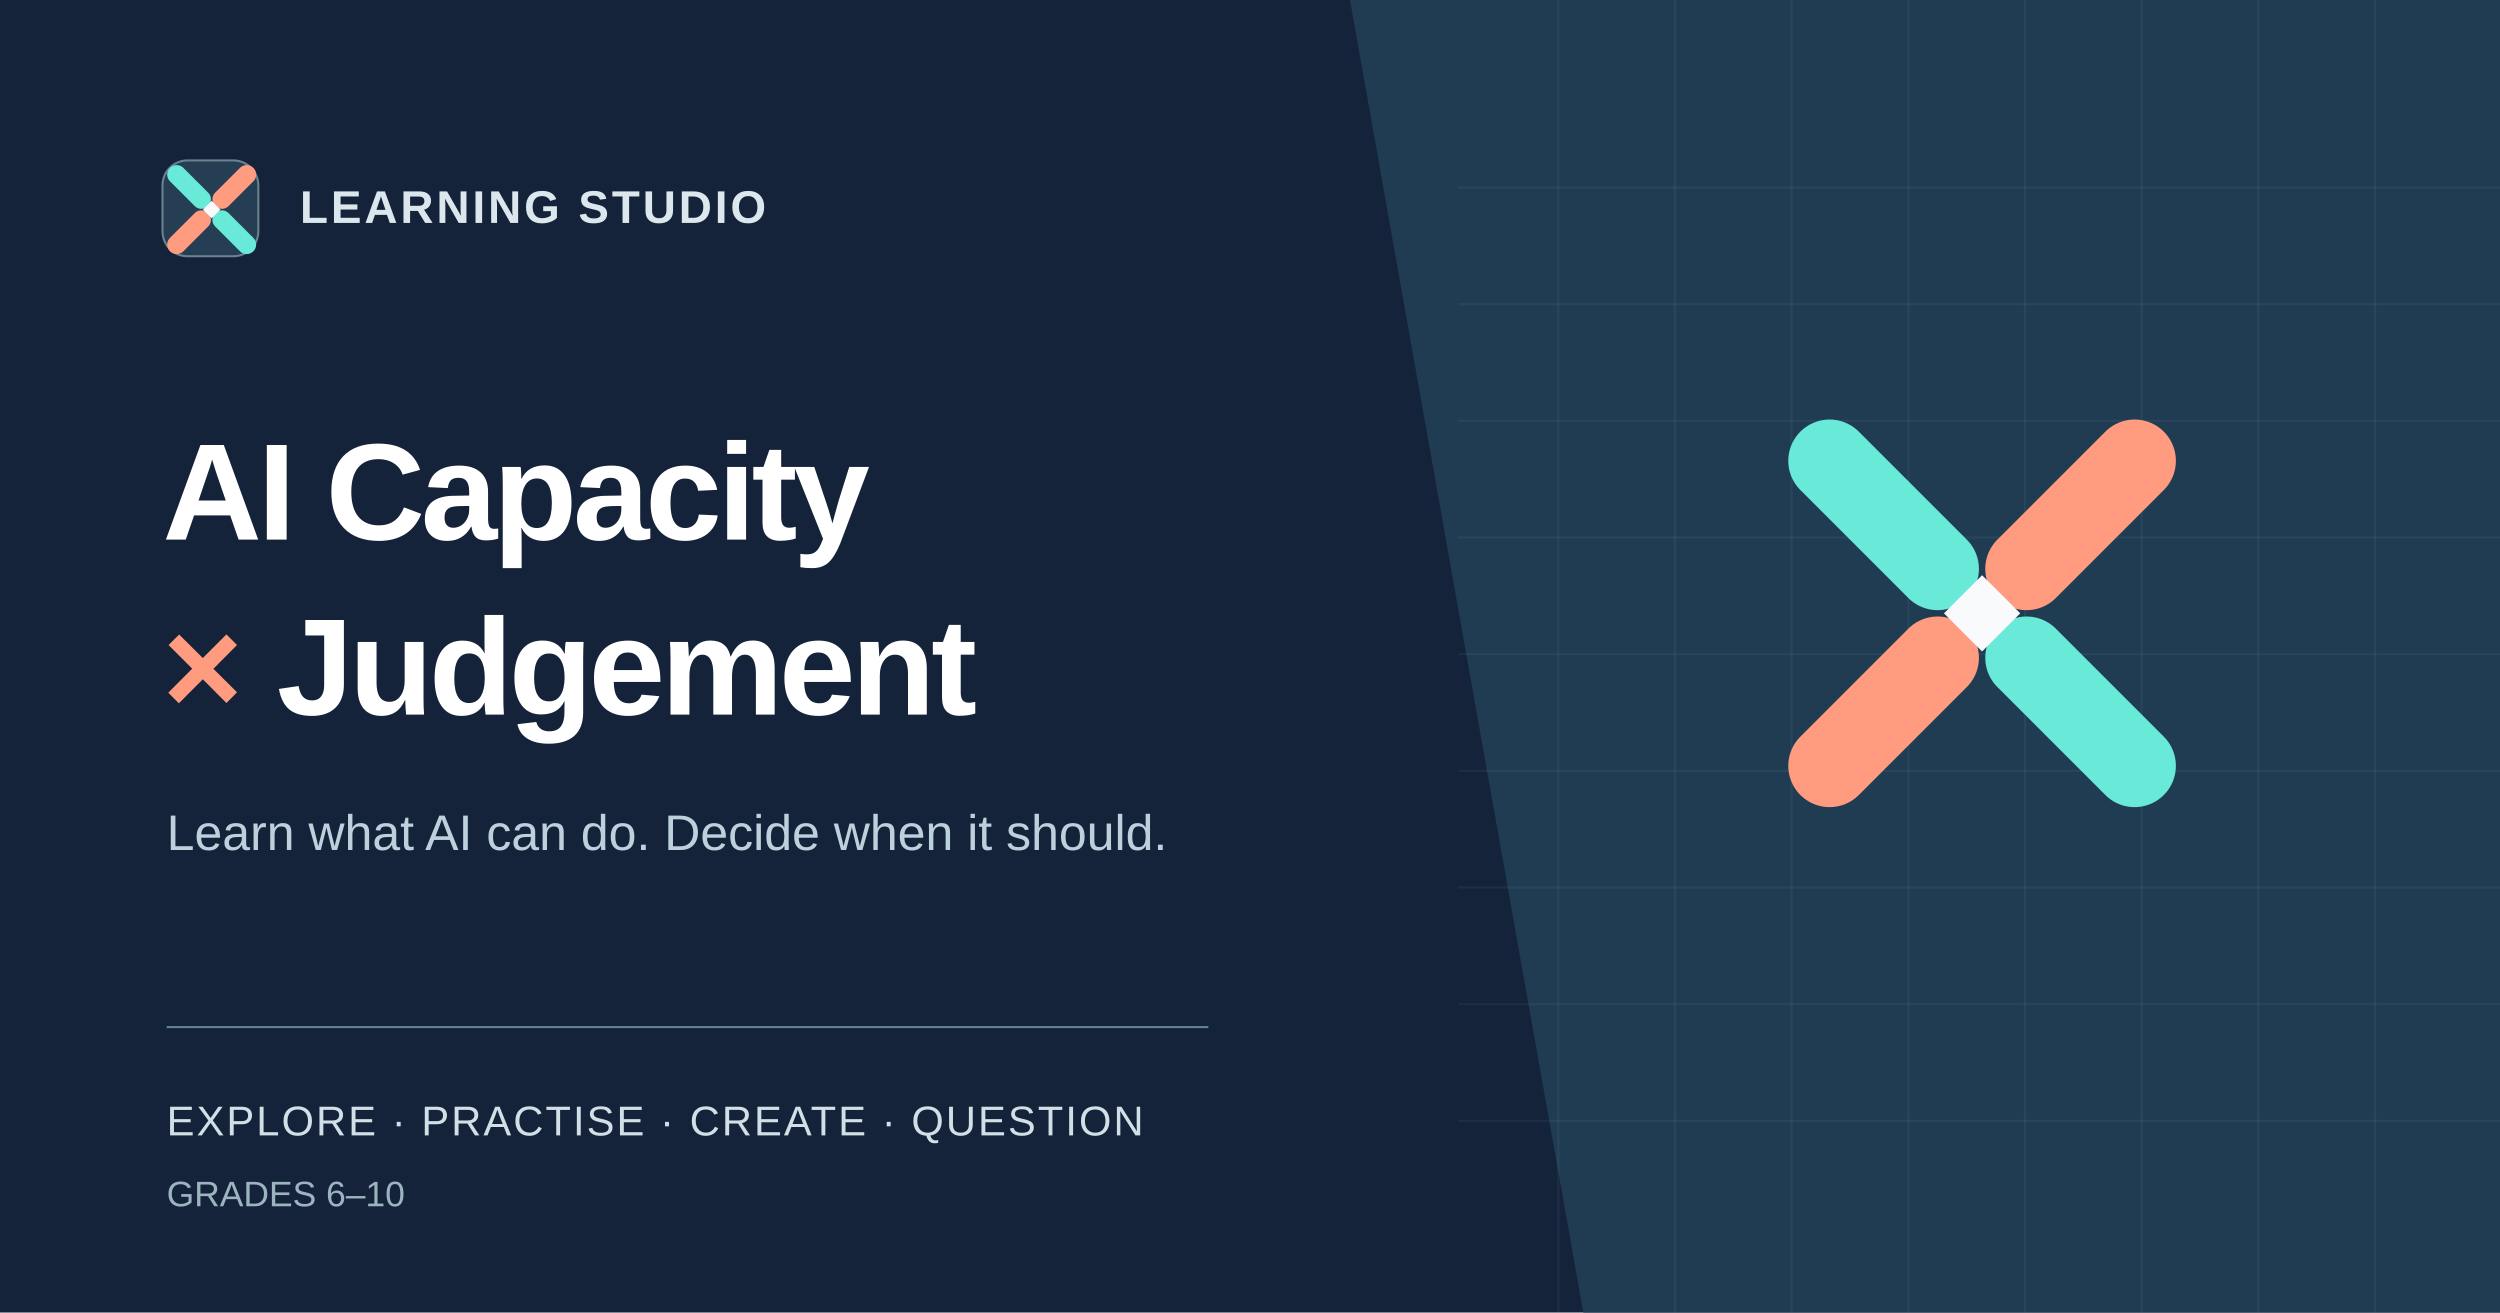
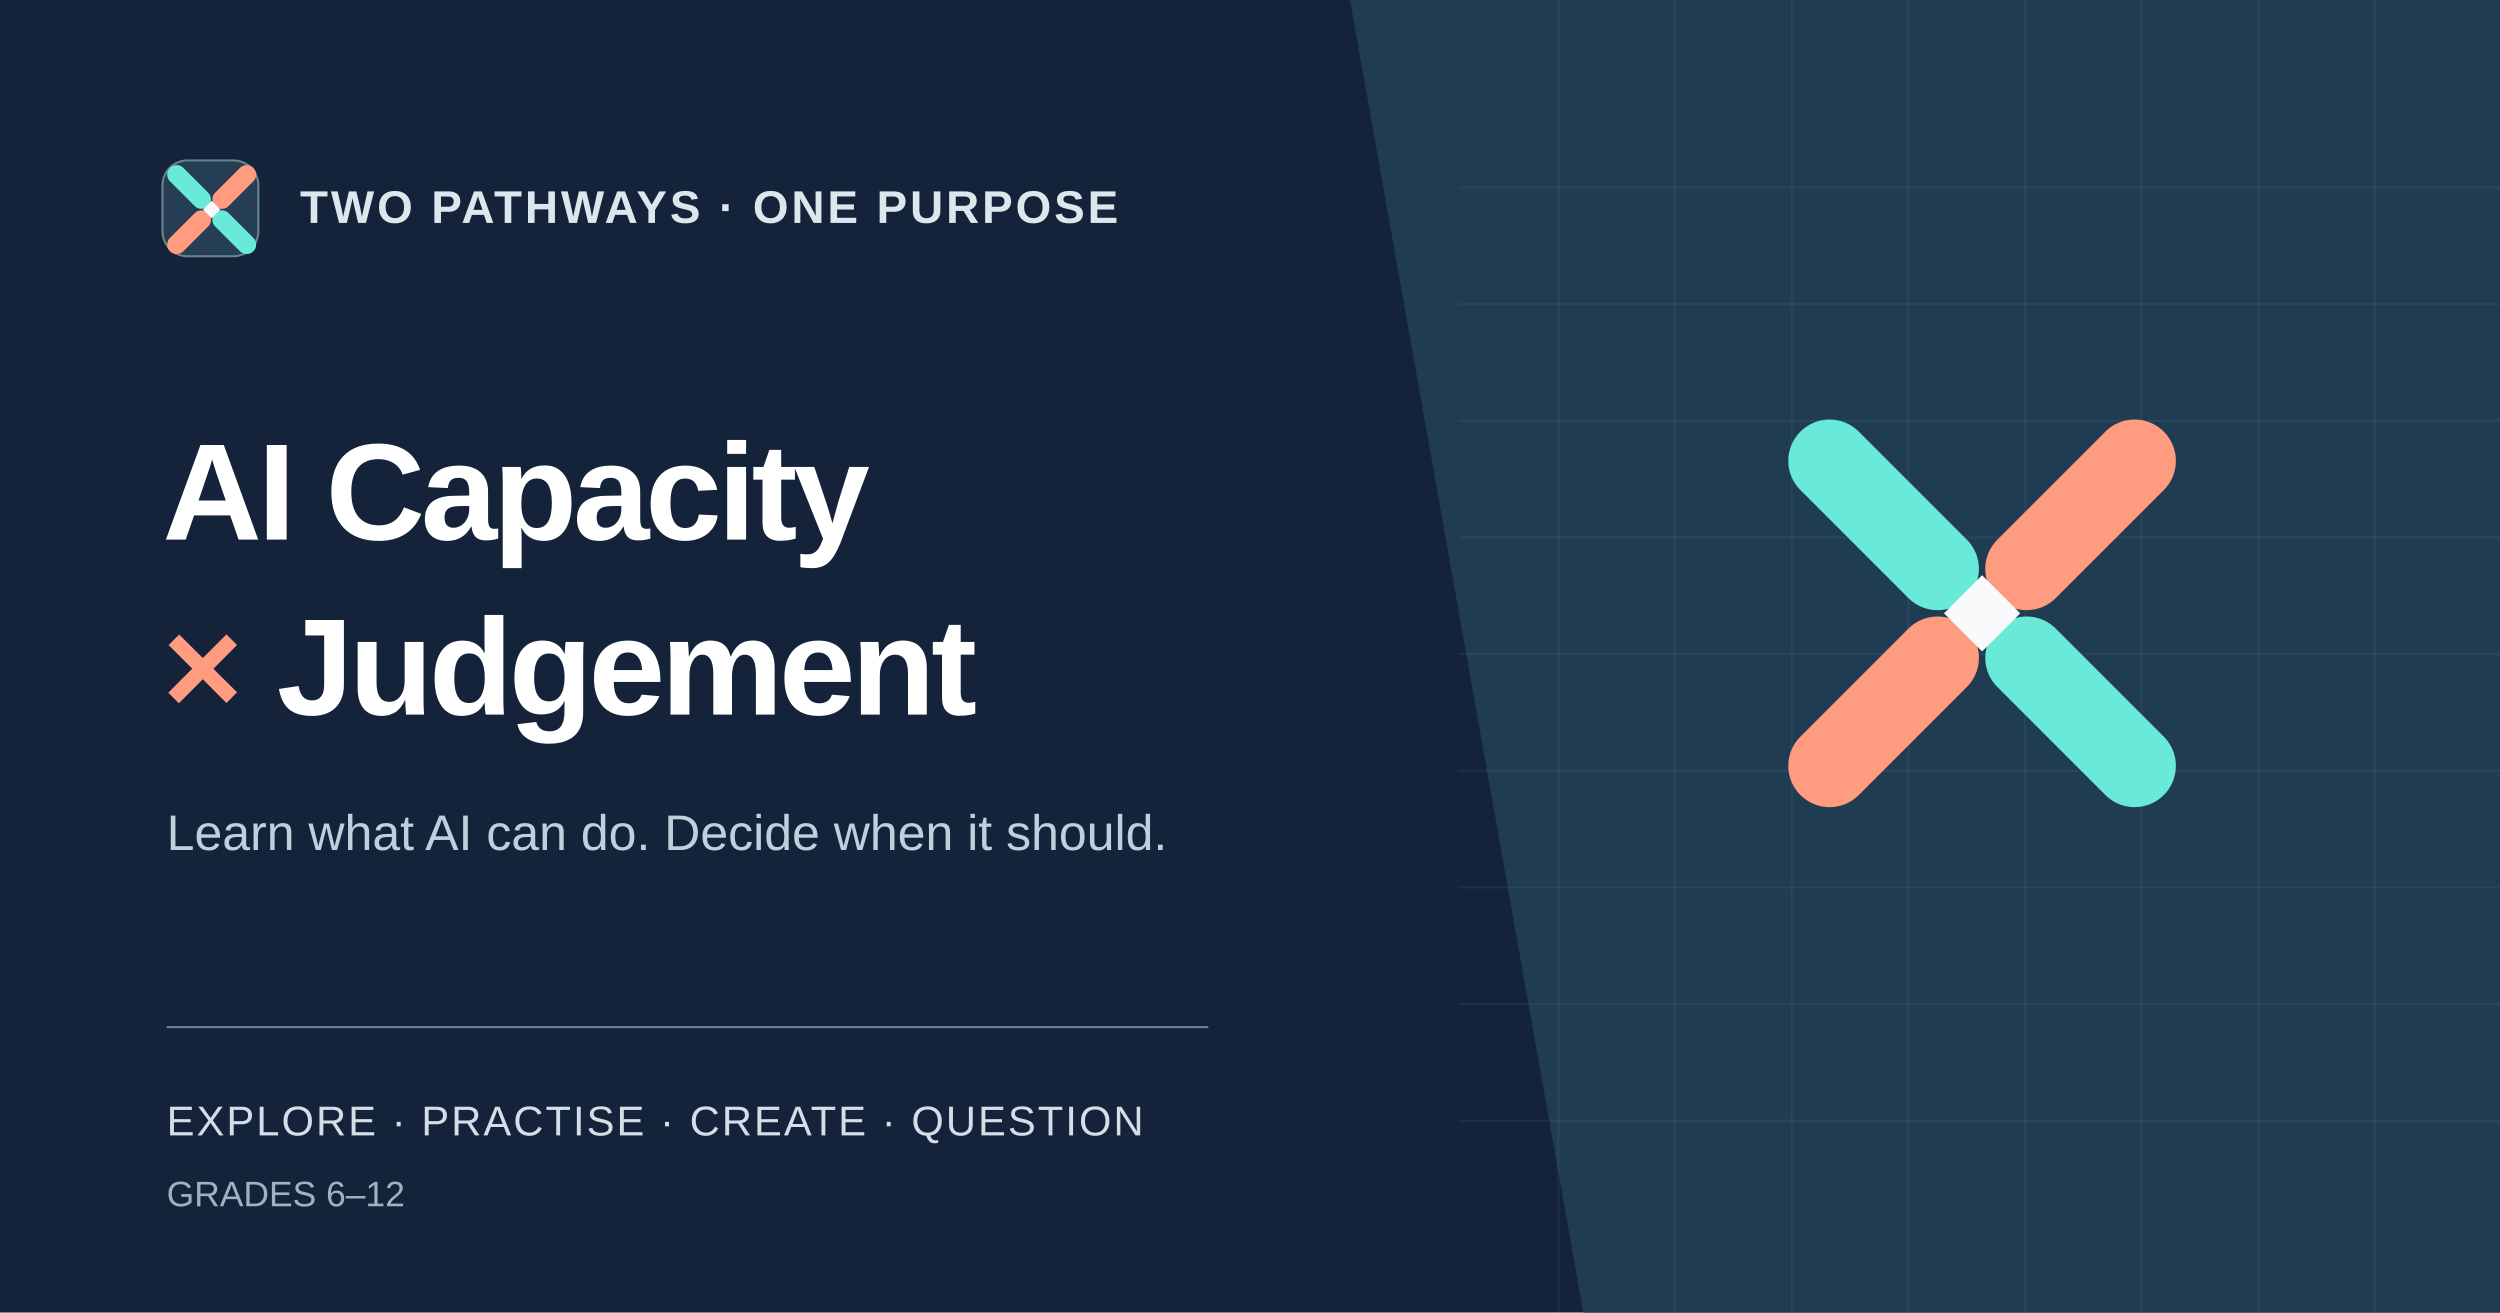
- <svg xmlns="http://www.w3.org/2000/svg" width="1200" height="630" viewBox="0 0 1200 630" role="img" aria-label="AI Capacity × Judgement Learning Studio">
+ <svg xmlns="http://www.w3.org/2000/svg" width="1200" height="630" viewBox="0 0 1200 630" role="img" aria-label="AI Capacity × Judgement">
  <rect width="1200" height="630" fill="#142339" />
  <path d="M648 0H1200V630H760Z" fill="#203C53" />
  <g stroke="#AAC7CB" stroke-opacity=".07" stroke-width="1">
    <path d="M748 0V630M804 0V630M860 0V630M916 0V630M972 0V630M1028 0V630M1084 0V630M1140 0V630" />
    <path d="M700 90H1200M700 146H1200M700 202H1200M700 258H1200M700 314H1200M700 370H1200M700 426H1200M700 482H1200M700 538H1200" />
  </g>
  <g transform="translate(805,148) scale(3.05)">
    <g stroke-width="13" stroke-linecap="round" fill="none">
      <path d="M24 24L41 41M55 55L72 72" stroke="#69E9D8" />
      <path d="M72 24L55 41M41 55L24 72" stroke="#FF9C80" />
    </g>
    <path d="M48 42L54 48L48 54L42 48Z" fill="#F9FAFC" />
  </g>
  <g font-family="Avenir Next,Segoe UI,Arial,sans-serif">
    <rect x="78" y="77" width="46" height="46" rx="12" fill="#263E53" stroke="#69838E" stroke-width="1" />
    <g transform="translate(68,67) scale(.7)">
      <g stroke-width="13" stroke-linecap="round" fill="none">
        <path d="M24 24L41 41M55 55L72 72" stroke="#69E9D8" />
        <path d="M72 24L55 41M41 55L24 72" stroke="#FF9C80" />
      </g>
      <path d="M48 42L54 48L48 54L42 48Z" fill="#F9FAFC" />
    </g>
-     <text x="144" y="107" fill="#DCE7ED" font-weight="700" font-size="22" letter-spacing="1.4">LEARNING STUDIO</text>
+     <text x="144" y="107" fill="#DCE7ED" font-weight="700" font-size="22" letter-spacing="1.4">TWO PATHWAYS · ONE PURPOSE</text>
    <text x="78" y="259" fill="#FFFFFF" font-size="66" font-weight="750" letter-spacing="-2.0">AI Capacity</text>
    <text x="78" y="343" fill="#FFFFFF" font-size="66" font-weight="750" letter-spacing="-2.0">
      <tspan fill="#FF9C80">×</tspan> Judgement</text>
    <text x="80" y="408" fill="#BDD1DD" font-weight="450" font-size="24">Learn what AI can do. Decide when it should.</text>
    <path d="M80 493H580" stroke="#638294" stroke-width="1" />
    <text x="80" y="545" fill="#D3DFE7" font-size="20" letter-spacing="1">EXPLORE · PRACTISE · CREATE · QUESTION</text>
-     <text x="80" y="579" fill="#9CB4C0" font-size="17">GRADES 6–10</text>
+     <text x="80" y="579" fill="#9CB4C0" font-size="17">GRADES 6–12</text>
  </g>
</svg>
